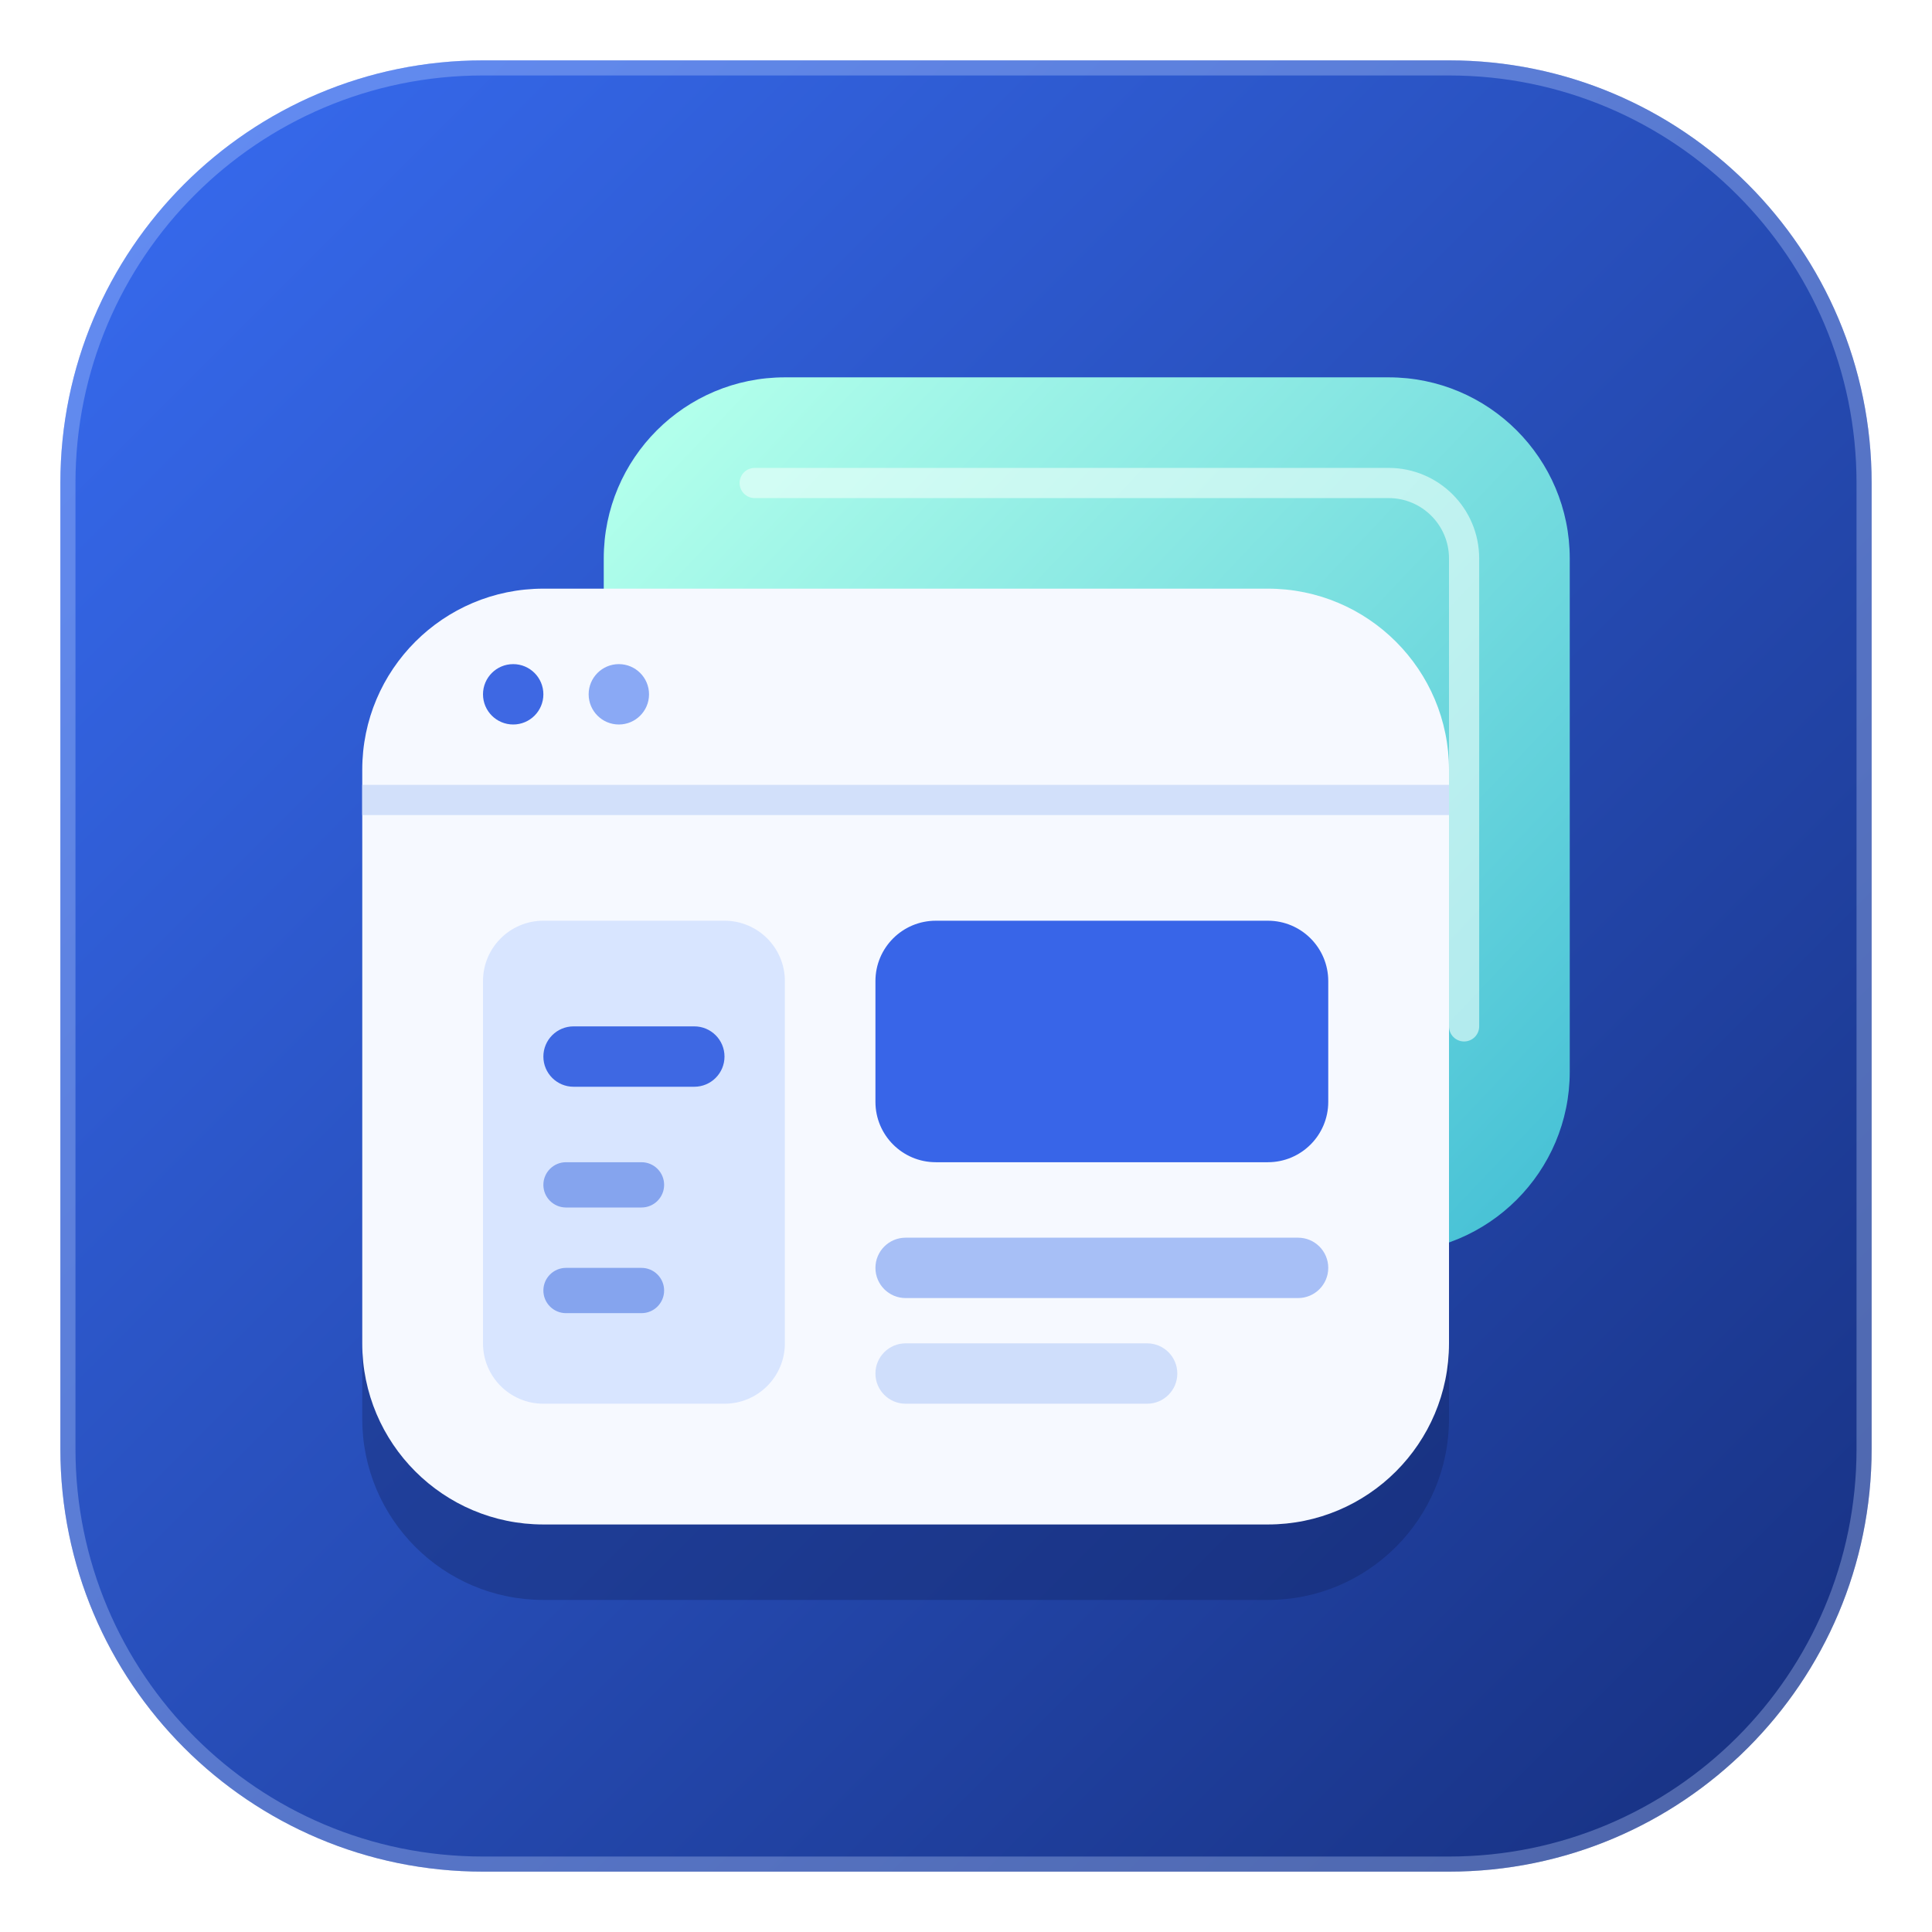
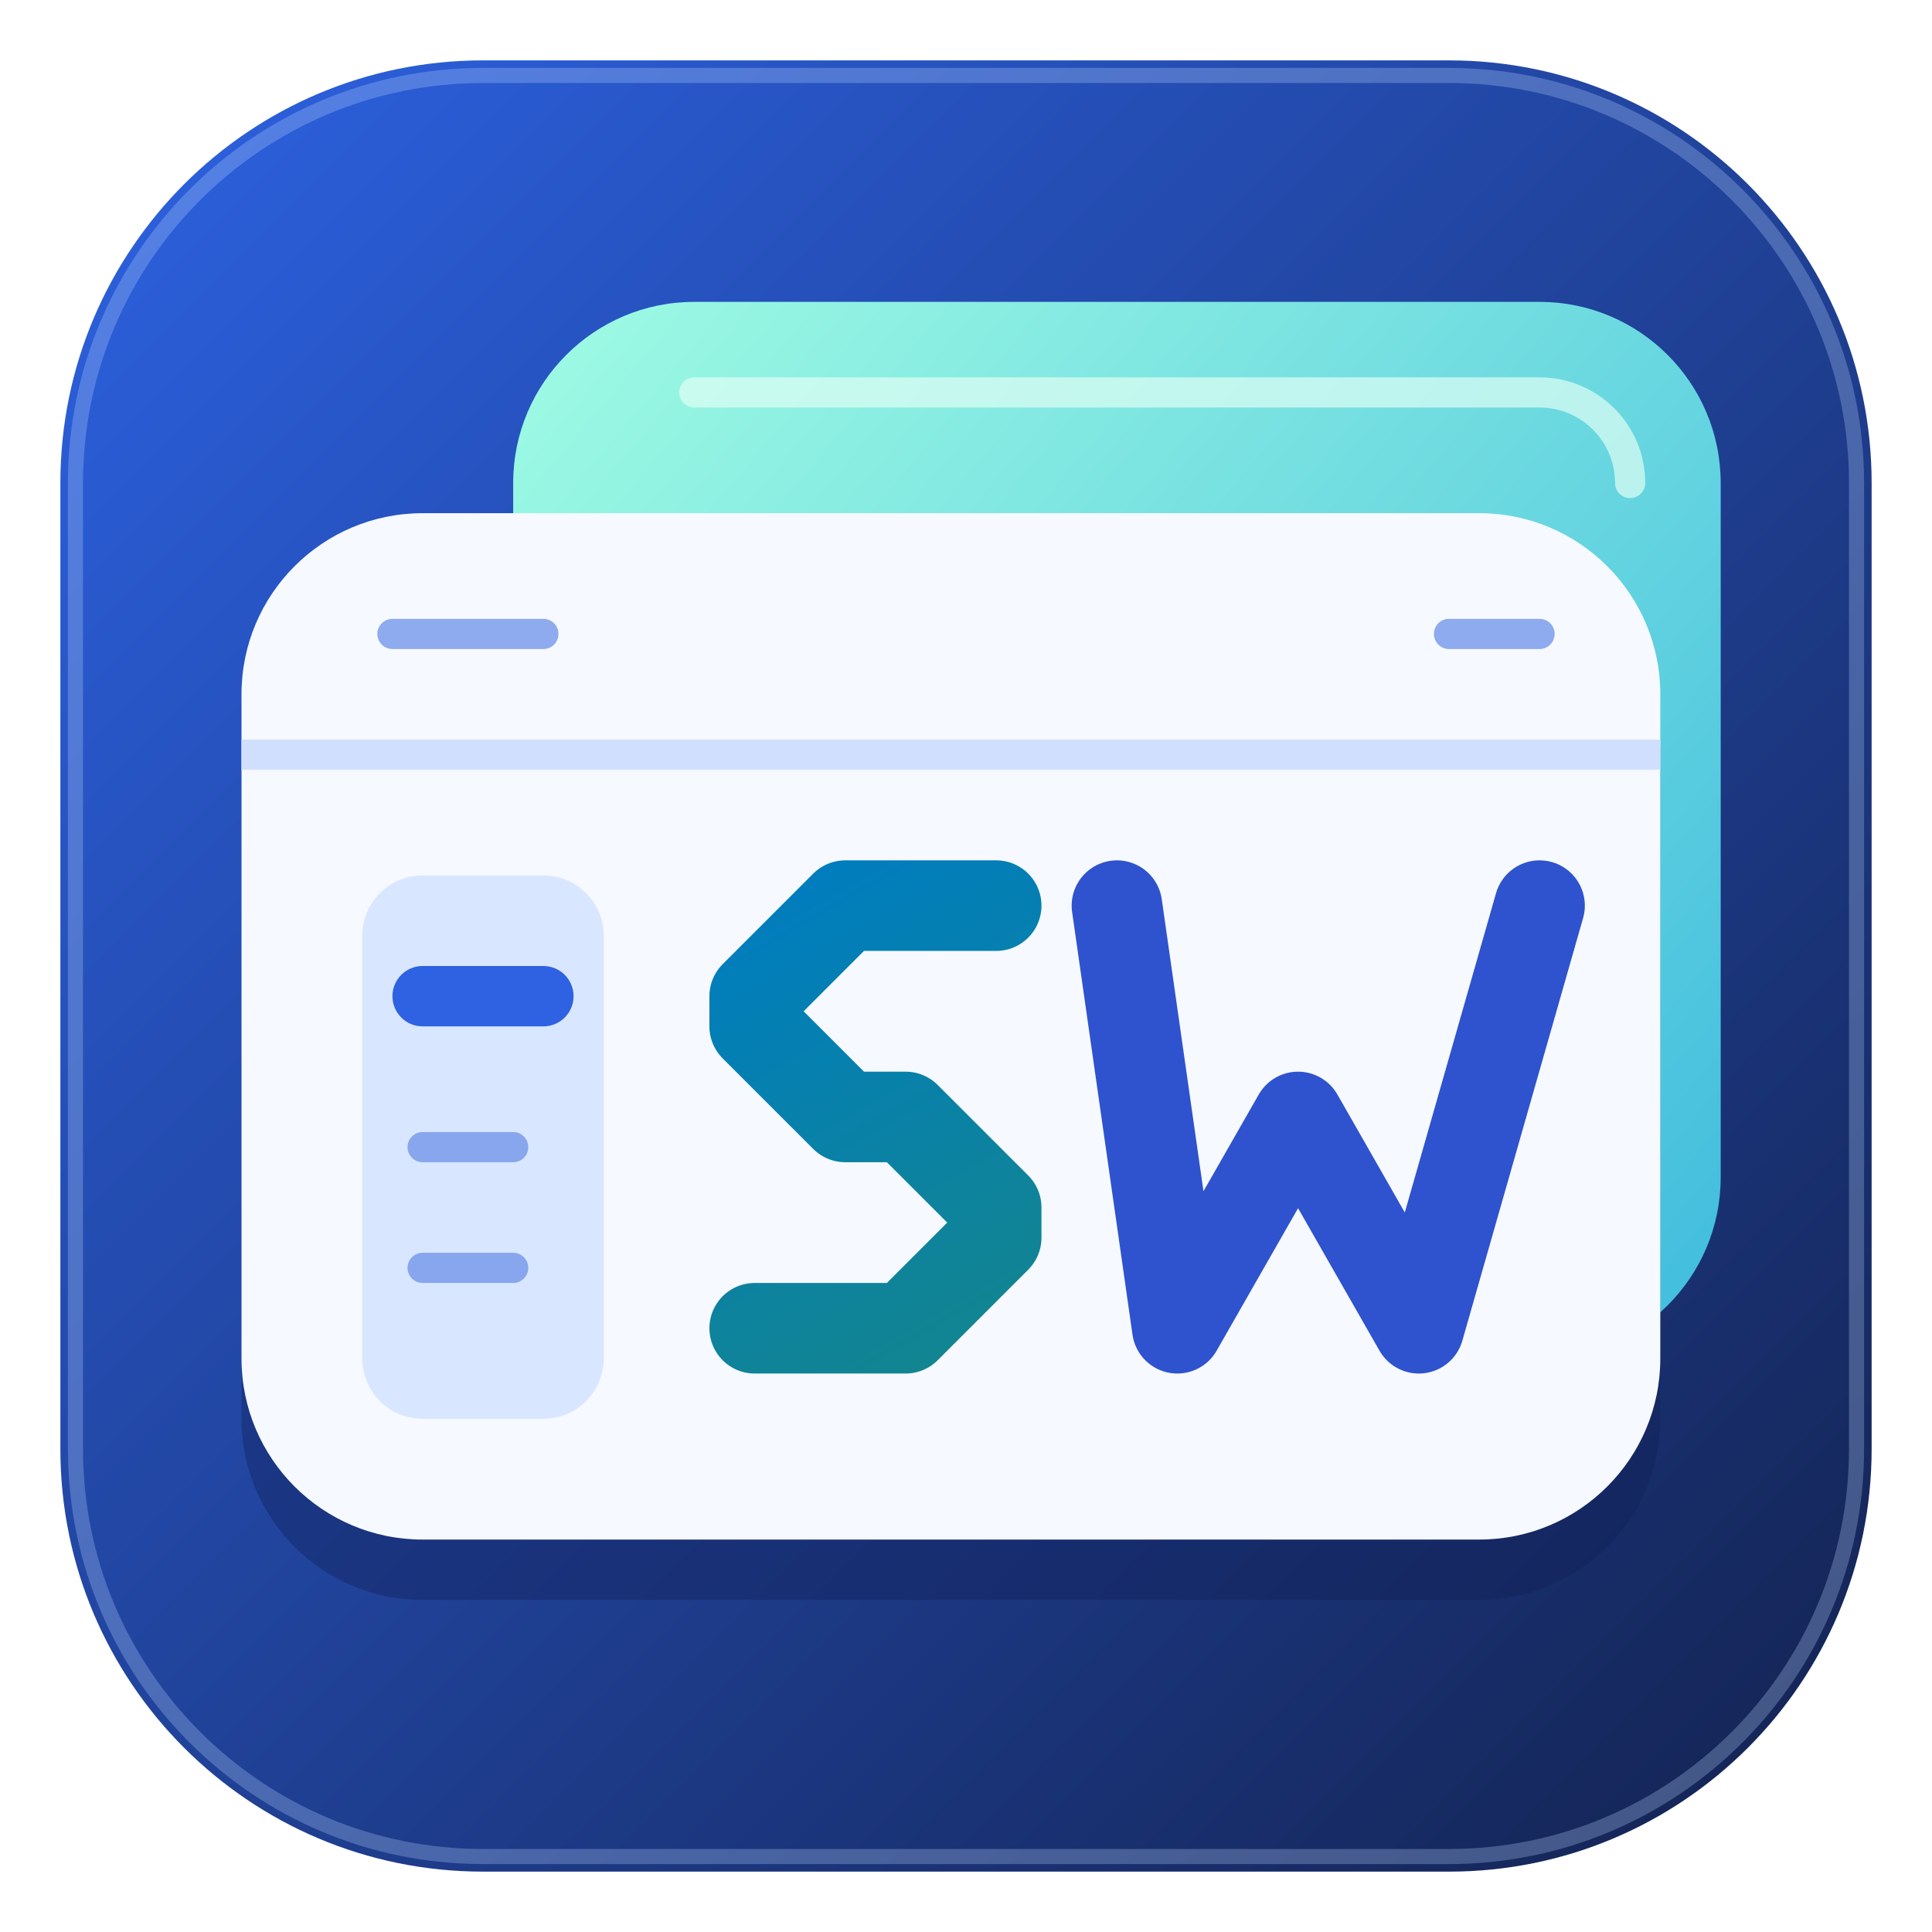
<svg xmlns="http://www.w3.org/2000/svg" width="128" height="128" viewBox="0 0 128 128">
  <defs>
-     <linearGradient id="background" x1="10" y1="10" x2="118" y2="118" gradientUnits="userSpaceOnUse">
-       <stop stop-color="#3669ec" />
-       <stop offset="1" stop-color="#183284" />
+     <linearGradient id="shell" x1="8" y1="8" x2="120" y2="120" gradientUnits="userSpaceOnUse">
+       <stop stop-color="#2c60de" />
+       <stop offset="1" stop-color="#142454" />
    </linearGradient>
-     <linearGradient id="back-window" x1="46" y1="27" x2="104" y2="82" gradientUnits="userSpaceOnUse">
-       <stop stop-color="#b1ffeb" />
-       <stop offset="1" stop-color="#43bfd5" />
+     <linearGradient id="back-pane" x1="36" y1="20" x2="114" y2="86" gradientUnits="userSpaceOnUse">
+       <stop stop-color="#9efbe3" />
+       <stop offset="1" stop-color="#42bdde" />
+     </linearGradient>
+     <linearGradient id="letter-s" x1="50" y1="60" x2="66" y2="88" gradientUnits="userSpaceOnUse">
+       <stop stop-color="#007dbe" />
+       <stop offset="1" stop-color="#128591" />
    </linearGradient>
  </defs>
-   <rect x="4" y="4" width="120" height="120" rx="28" fill="url(#background)" />
-   <rect x="4.5" y="4.5" width="119" height="119" rx="27.5" fill="none" stroke="#c2d6ff" stroke-opacity=".32" />
-   <rect x="40" y="25" width="64" height="58" rx="12" fill="url(#back-window)" />
-   <path d="M50 32h42a5 5 0 0 1 5 5v31" fill="none" stroke="#ebfffa" stroke-width="2" stroke-linecap="round" opacity=".62" />
-   <rect x="24" y="44" width="72" height="62" rx="12" fill="#101e58" opacity=".33" />
-   <rect x="24" y="39" width="72" height="62" rx="12" fill="#f6f9ff" />
-   <path d="M24 53h72" fill="none" stroke="#d2e0fa" stroke-width="2" />
-   <circle cx="34" cy="46" r="2" fill="#3e68e3" />
-   <circle cx="41" cy="46" r="2" fill="#8aa9f5" />
-   <rect x="32" y="61" width="20" height="32" rx="4" fill="#d8e5ff" />
-   <rect x="36" y="68" width="12" height="4" rx="2" fill="#3e68e3" />
-   <rect x="36" y="77" width="8" height="3" rx="1.5" fill="#85a4ee" />
-   <rect x="36" y="84" width="8" height="3" rx="1.5" fill="#85a4ee" />
-   <rect x="58" y="61" width="30" height="16" rx="4" fill="#3865e8" />
-   <rect x="58" y="82" width="30" height="4" rx="2" fill="#a7bff6" />
-   <rect x="58" y="89" width="20" height="4" rx="2" fill="#cfdefb" />
+   <rect x="4" y="4" width="120" height="120" rx="28" fill="url(#shell)" />
+   <rect x="5" y="5" width="118" height="118" rx="27" fill="none" stroke="#bed7ff" stroke-opacity=".28" />
+   <rect x="34" y="20" width="80" height="70" rx="12" fill="url(#back-pane)" />
+   <path d="M46 26h56a6 6 0 0 1 6 6" fill="none" stroke="#e0fff5" stroke-width="2" stroke-linecap="round" opacity=".69" />
+   <rect x="16" y="38" width="94" height="68" rx="12" fill="#101d53" opacity=".38" />
+   <rect x="16" y="34" width="94" height="68" rx="12" fill="#f6f9ff" />
+   <path d="M16 50h94" fill="none" stroke="#d1dfff" stroke-width="2" />
+   <path d="M26 42h10m66 0h-6" fill="none" stroke="#8dabee" stroke-width="2" stroke-linecap="round" />
+   <rect x="24" y="58" width="16" height="36" rx="4" fill="#d8e7ff" />
+   <path d="M28 66h8" fill="none" stroke="#2f62e2" stroke-width="4" stroke-linecap="round" />
+   <path d="M28 76h6m-6 8h6" fill="none" stroke="#87a6ed" stroke-width="2" stroke-linecap="round" />
+   <path d="M66 60H56l-6 6v2l6 6h4l6 6v2l-6 6H50" fill="none" stroke="url(#letter-s)" stroke-width="6" stroke-linecap="round" stroke-linejoin="round" />
+   <path d="M74 60l4 28 8-14 8 14 8-28" fill="none" stroke="#2f53ce" stroke-width="6" stroke-linecap="round" stroke-linejoin="round" />
</svg>
